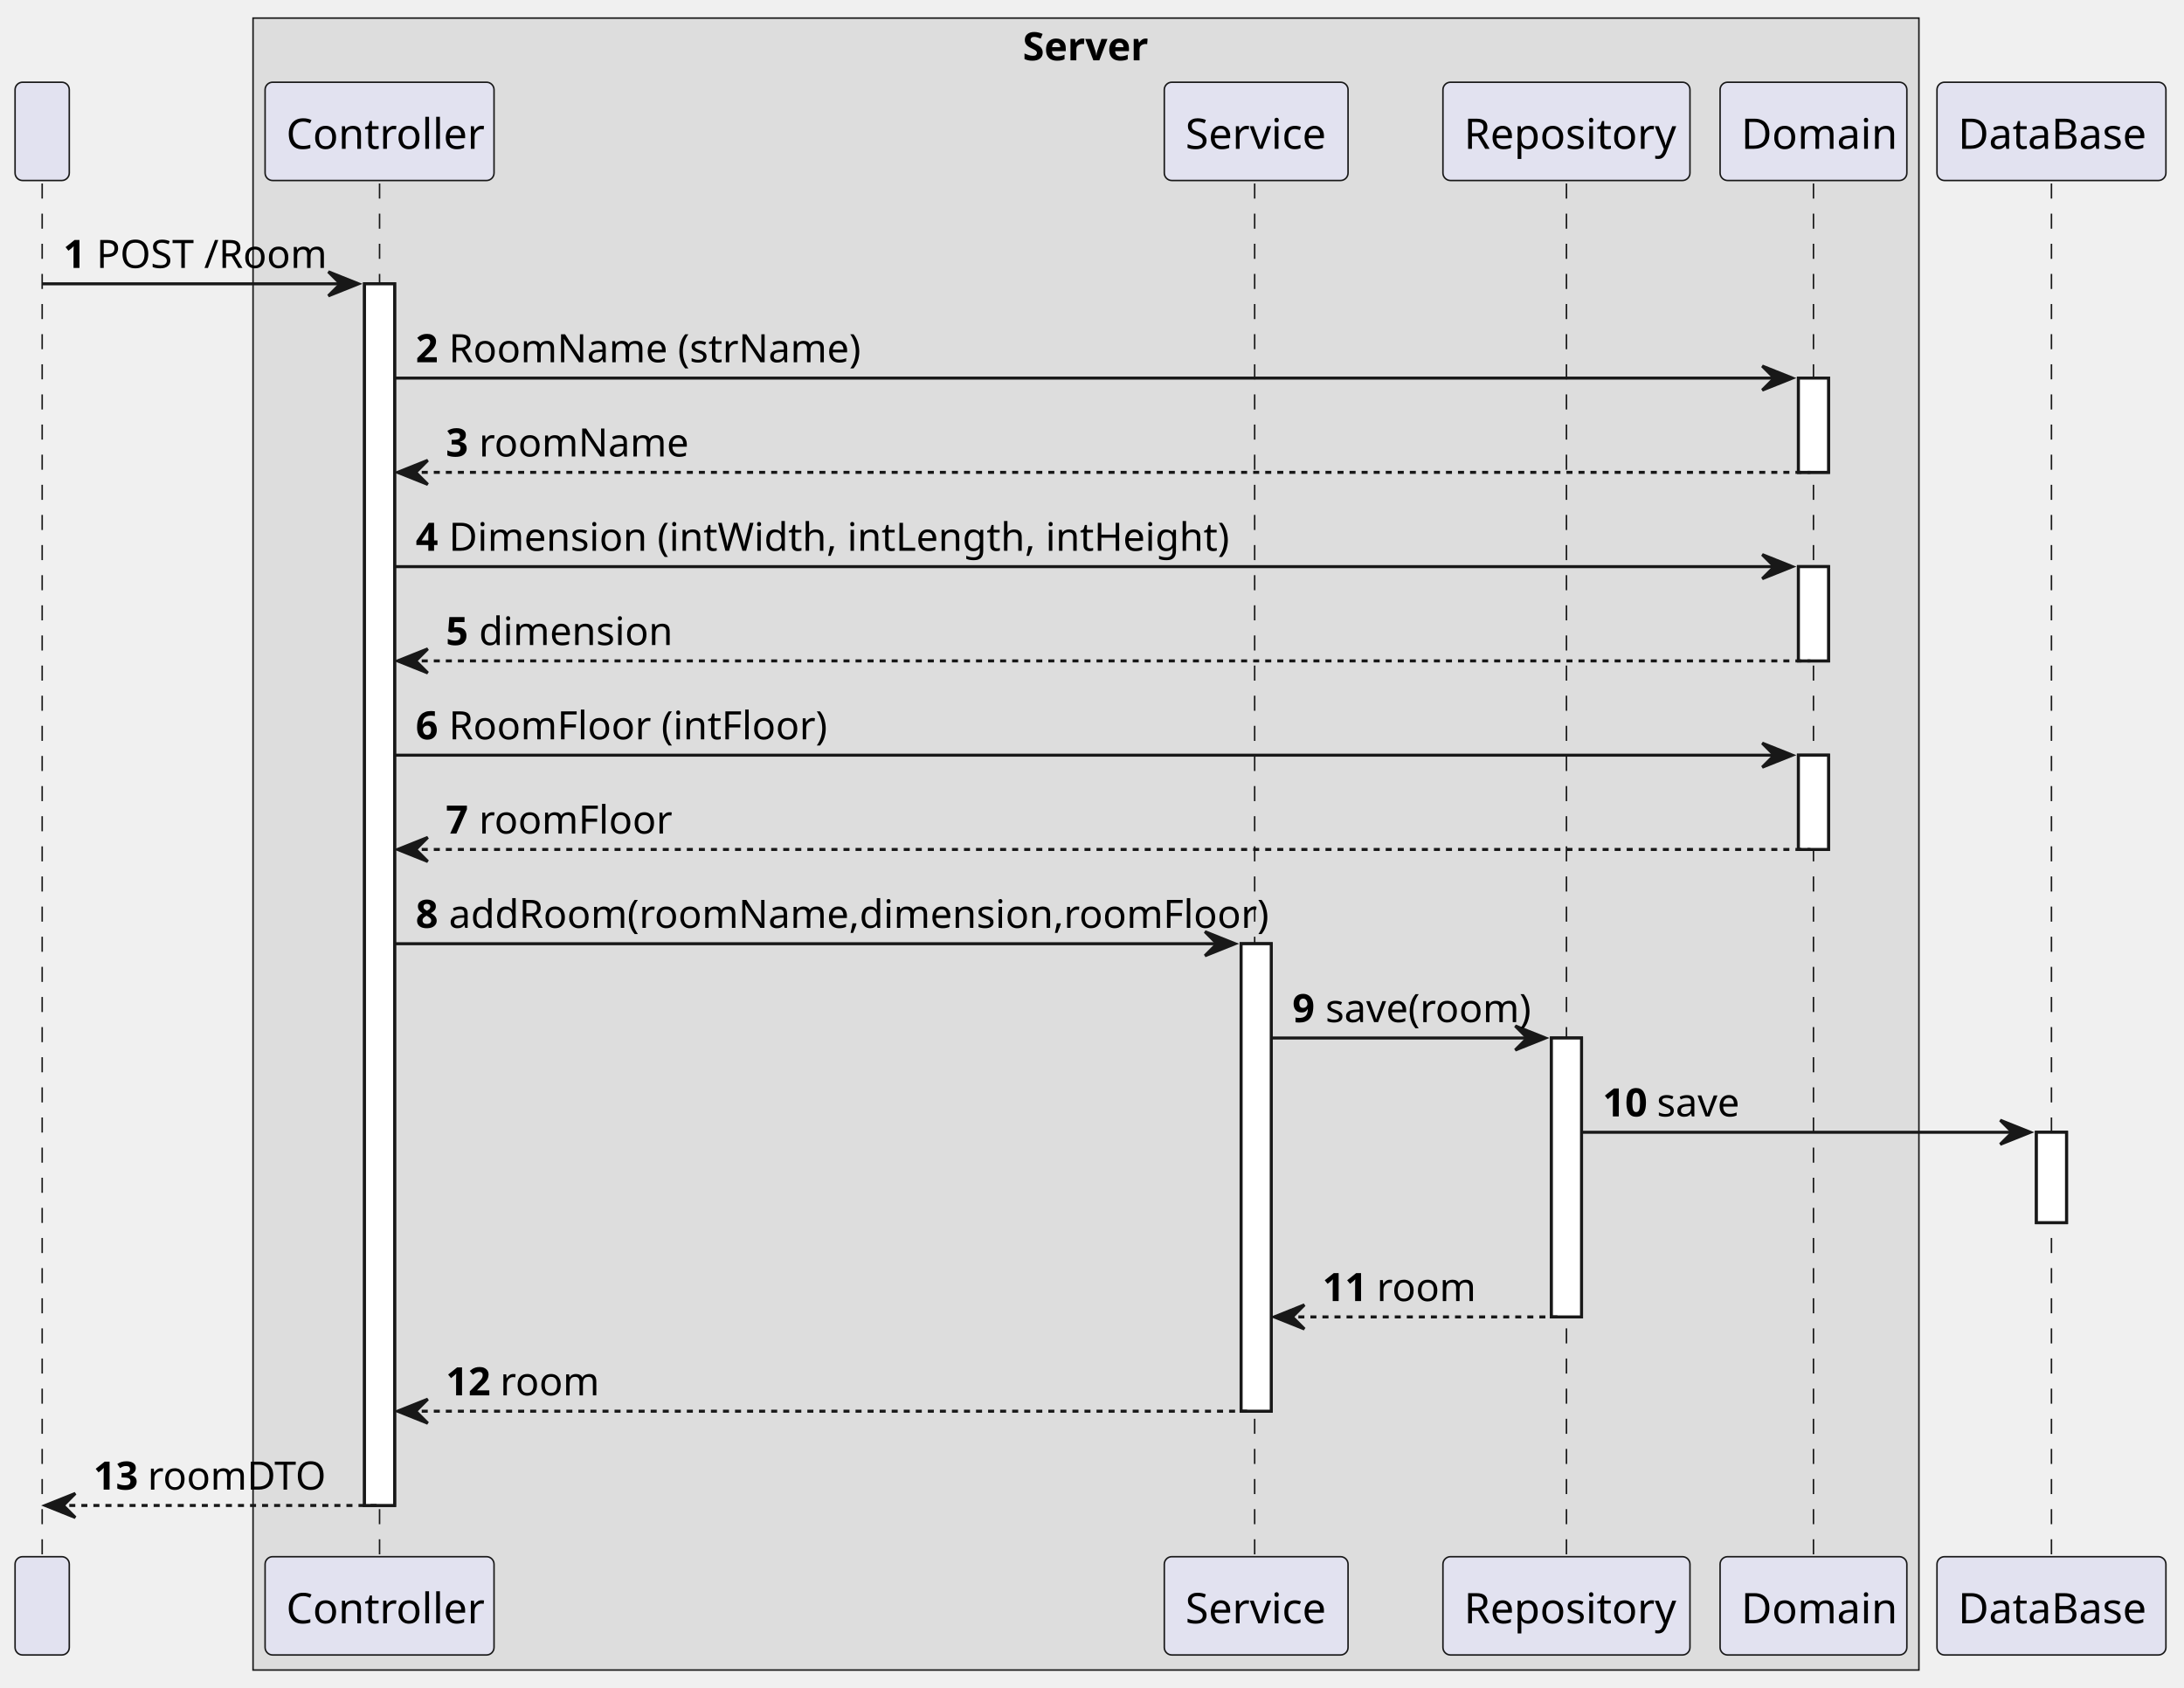
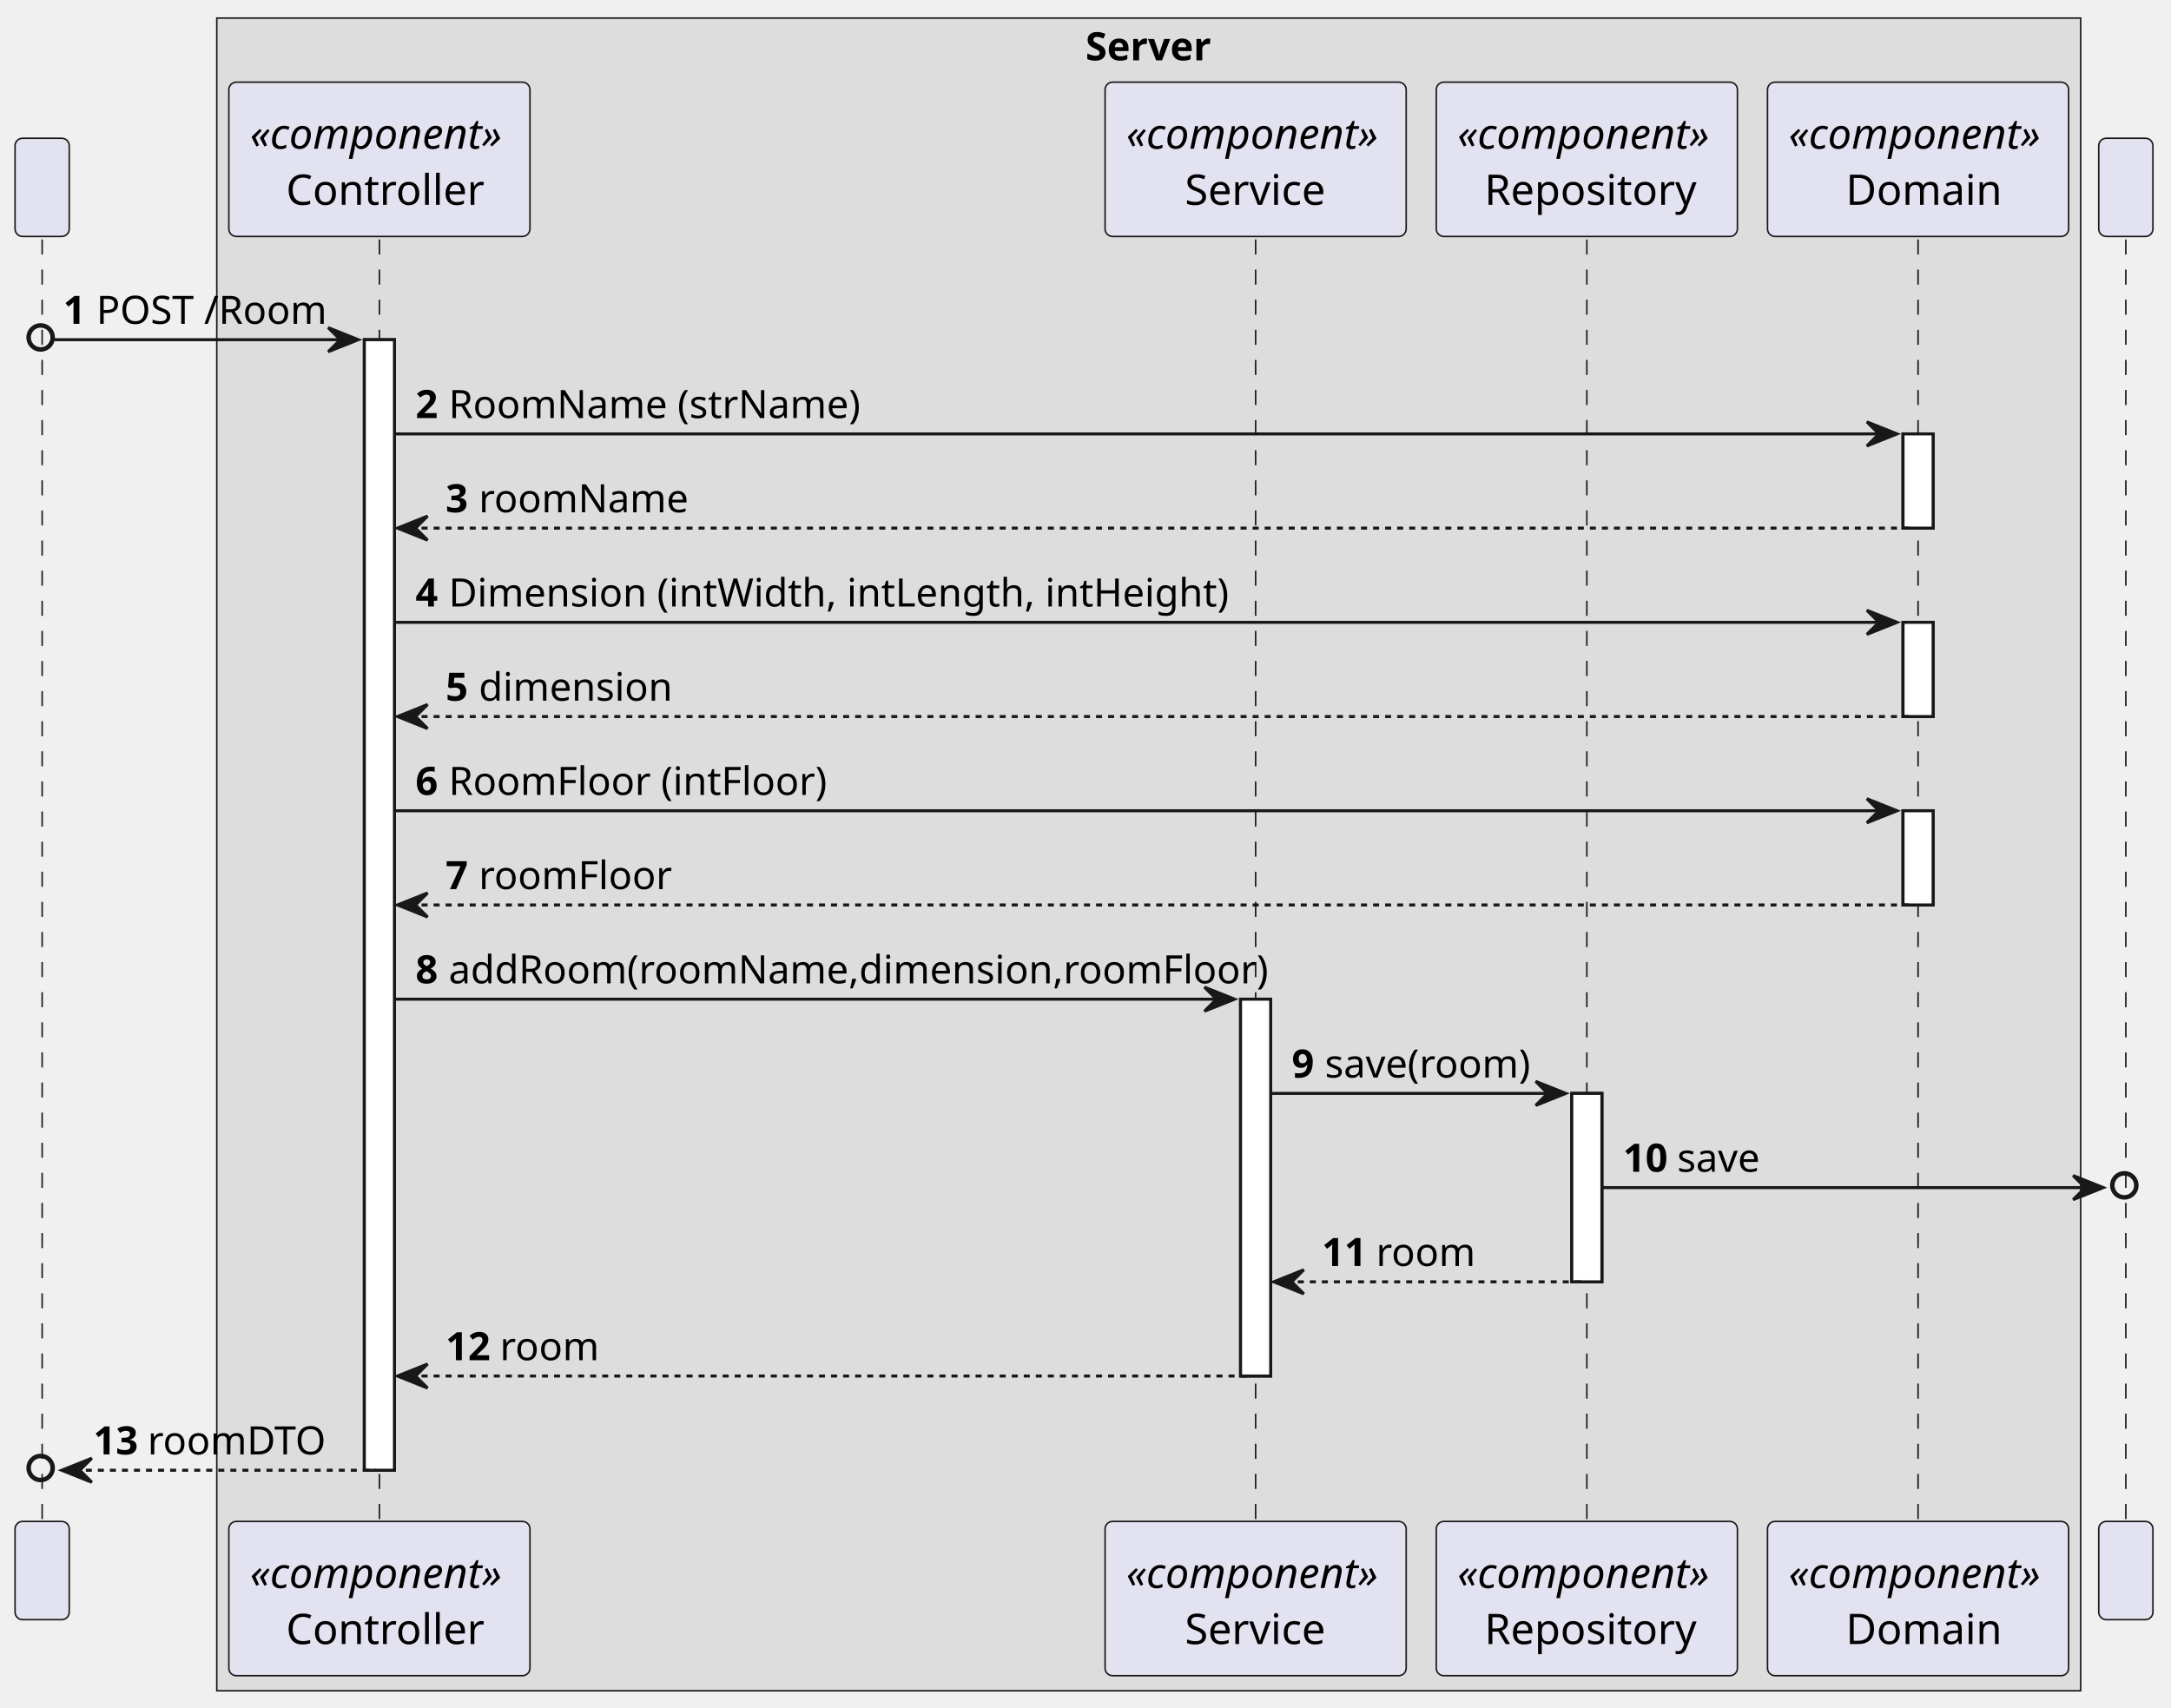
- <svg xmlns="http://www.w3.org/2000/svg" contentStyleType="text/css" height="560px" preserveAspectRatio="none" style="width:725px;height:560px;background:#FFFFFF;" version="1.1" viewBox="0 0 725 560" width="725px" zoomAndPan="magnify">
+ <svg xmlns="http://www.w3.org/2000/svg" contentStyleType="text/css" height="567px" preserveAspectRatio="none" style="width:721px;height:567px;background:#FFFFFF;" version="1.1" viewBox="0 0 721 567" width="721px" zoomAndPan="magnify">
  <defs />
  <g>
-     <rect fill="#DDDDDD" height="548.316" style="stroke:#181818;stroke-width:0.5;" width="553" x="84" y="6" />
-     <text fill="#000000" font-family="sans-serif" font-size="13" font-weight="bold" lengthAdjust="spacing" textLength="42" x="339.5" y="20.028">Server
-         </text>
-     <rect fill="#FFFFFF" height="405.492" style="stroke:#181818;stroke-width:1.0;" width="10" x="121" y="94.203" />
-     <rect fill="#FFFFFF" height="155.164" style="stroke:#181818;stroke-width:1.0;" width="10" x="412" y="313.24" />
-     <rect fill="#FFFFFF" height="92.582" style="stroke:#181818;stroke-width:1.0;" width="10" x="515" y="344.531" />
-     <rect fill="#FFFFFF" height="31.291" style="stroke:#181818;stroke-width:1.0;" width="10" x="597" y="125.494" />
-     <rect fill="#FFFFFF" height="31.291" style="stroke:#181818;stroke-width:1.0;" width="10" x="597" y="188.076" />
-     <rect fill="#FFFFFF" height="31.291" style="stroke:#181818;stroke-width:1.0;" width="10" x="597" y="250.658" />
-     <rect fill="#FFFFFF" height="30" style="stroke:#181818;stroke-width:1.0;" width="10" x="676" y="375.822" />
-     <line style="stroke:#181818;stroke-width:0.5;stroke-dasharray:5.0,5.0;" x1="14" x2="14" y1="60.912" y2="517.695" />
-     <line style="stroke:#181818;stroke-width:0.5;stroke-dasharray:5.0,5.0;" x1="126" x2="126" y1="60.912" y2="517.695" />
-     <line style="stroke:#181818;stroke-width:0.5;stroke-dasharray:5.0,5.0;" x1="416.5" x2="416.5" y1="60.912" y2="517.695" />
-     <line style="stroke:#181818;stroke-width:0.5;stroke-dasharray:5.0,5.0;" x1="520" x2="520" y1="60.912" y2="517.695" />
-     <line style="stroke:#181818;stroke-width:0.5;stroke-dasharray:5.0,5.0;" x1="602" x2="602" y1="60.912" y2="517.695" />
-     <line style="stroke:#181818;stroke-width:0.5;stroke-dasharray:5.0,5.0;" x1="681" x2="681" y1="60.912" y2="517.695" />
-     <rect fill="#E2E2F0" height="32.621" rx="2.5" ry="2.5" style="stroke:#181818;stroke-width:0.5;" width="18" x="5" y="27.291" />
-     <text fill="#000000" font-family="sans-serif" font-size="14" lengthAdjust="spacing" textLength="4" x="12" y="49.398"> 
-         </text>
-     <rect fill="#E2E2F0" height="32.621" rx="2.5" ry="2.5" style="stroke:#181818;stroke-width:0.5;" width="18" x="5" y="516.695" />
-     <text fill="#000000" font-family="sans-serif" font-size="14" lengthAdjust="spacing" textLength="4" x="12" y="538.803"> 
-         </text>
-     <rect fill="#E2E2F0" height="32.621" rx="2.5" ry="2.5" style="stroke:#181818;stroke-width:0.5;" width="76" x="88" y="27.291" />
-     <text fill="#000000" font-family="sans-serif" font-size="14" lengthAdjust="spacing" textLength="62" x="95" y="49.398">Controller
-         </text>
-     <rect fill="#E2E2F0" height="32.621" rx="2.5" ry="2.5" style="stroke:#181818;stroke-width:0.5;" width="76" x="88" y="516.695" />
-     <text fill="#000000" font-family="sans-serif" font-size="14" lengthAdjust="spacing" textLength="62" x="95" y="538.803">Controller
-         </text>
-     <rect fill="#E2E2F0" height="32.621" rx="2.5" ry="2.5" style="stroke:#181818;stroke-width:0.5;" width="61" x="386.5" y="27.291" />
-     <text fill="#000000" font-family="sans-serif" font-size="14" lengthAdjust="spacing" textLength="47" x="393.5" y="49.398">Service
-         </text>
-     <rect fill="#E2E2F0" height="32.621" rx="2.5" ry="2.5" style="stroke:#181818;stroke-width:0.5;" width="61" x="386.5" y="516.695" />
-     <text fill="#000000" font-family="sans-serif" font-size="14" lengthAdjust="spacing" textLength="47" x="393.5" y="538.803">Service
-         </text>
-     <rect fill="#E2E2F0" height="32.621" rx="2.5" ry="2.5" style="stroke:#181818;stroke-width:0.5;" width="82" x="479" y="27.291" />
-     <text fill="#000000" font-family="sans-serif" font-size="14" lengthAdjust="spacing" textLength="68" x="486" y="49.398">Repository
-         </text>
-     <rect fill="#E2E2F0" height="32.621" rx="2.5" ry="2.5" style="stroke:#181818;stroke-width:0.5;" width="82" x="479" y="516.695" />
-     <text fill="#000000" font-family="sans-serif" font-size="14" lengthAdjust="spacing" textLength="68" x="486" y="538.803">Repository
-         </text>
-     <rect fill="#E2E2F0" height="32.621" rx="2.5" ry="2.5" style="stroke:#181818;stroke-width:0.5;" width="62" x="571" y="27.291" />
-     <text fill="#000000" font-family="sans-serif" font-size="14" lengthAdjust="spacing" textLength="48" x="578" y="49.398">Domain
-         </text>
-     <rect fill="#E2E2F0" height="32.621" rx="2.5" ry="2.5" style="stroke:#181818;stroke-width:0.5;" width="62" x="571" y="516.695" />
-     <text fill="#000000" font-family="sans-serif" font-size="14" lengthAdjust="spacing" textLength="48" x="578" y="538.803">Domain
-         </text>
-     <rect fill="#E2E2F0" height="32.621" rx="2.5" ry="2.5" style="stroke:#181818;stroke-width:0.5;" width="76" x="643" y="27.291" />
-     <text fill="#000000" font-family="sans-serif" font-size="14" lengthAdjust="spacing" textLength="62" x="650" y="49.398">DataBase
-         </text>
-     <rect fill="#E2E2F0" height="32.621" rx="2.5" ry="2.5" style="stroke:#181818;stroke-width:0.5;" width="76" x="643" y="516.695" />
-     <text fill="#000000" font-family="sans-serif" font-size="14" lengthAdjust="spacing" textLength="62" x="650" y="538.803">DataBase
-         </text>
-     <rect fill="#FFFFFF" height="405.492" style="stroke:#181818;stroke-width:1.0;" width="10" x="121" y="94.203" />
-     <rect fill="#FFFFFF" height="155.164" style="stroke:#181818;stroke-width:1.0;" width="10" x="412" y="313.24" />
-     <rect fill="#FFFFFF" height="92.582" style="stroke:#181818;stroke-width:1.0;" width="10" x="515" y="344.531" />
-     <rect fill="#FFFFFF" height="31.291" style="stroke:#181818;stroke-width:1.0;" width="10" x="597" y="125.494" />
-     <rect fill="#FFFFFF" height="31.291" style="stroke:#181818;stroke-width:1.0;" width="10" x="597" y="188.076" />
-     <rect fill="#FFFFFF" height="31.291" style="stroke:#181818;stroke-width:1.0;" width="10" x="597" y="250.658" />
-     <rect fill="#FFFFFF" height="30" style="stroke:#181818;stroke-width:1.0;" width="10" x="676" y="375.822" />
-     <polygon fill="#181818" points="109,90.203,119,94.203,109,98.203,113,94.203" style="stroke:#181818;stroke-width:1.0;" />
-     <line style="stroke:#181818;stroke-width:1.0;" x1="14" x2="115" y1="94.203" y2="94.203" />
-     <text fill="#000000" font-family="sans-serif" font-size="13" font-weight="bold" lengthAdjust="spacing" textLength="7" x="21" y="88.94">1
-         </text>
-     <text fill="#000000" font-family="sans-serif" font-size="13" lengthAdjust="spacing" textLength="77" x="32" y="88.94">POST /Room
-         </text>
-     <polygon fill="#181818" points="585,121.494,595,125.494,585,129.494,589,125.494" style="stroke:#181818;stroke-width:1.0;" />
-     <line style="stroke:#181818;stroke-width:1.0;" x1="131" x2="591" y1="125.494" y2="125.494" />
-     <text fill="#000000" font-family="sans-serif" font-size="13" font-weight="bold" lengthAdjust="spacing" textLength="7" x="138" y="120.231">2
-         </text>
-     <text fill="#000000" font-family="sans-serif" font-size="13" lengthAdjust="spacing" textLength="129" x="149" y="120.231">RoomName (strName)
-         </text>
-     <polygon fill="#181818" points="142,152.785,132,156.785,142,160.785,138,156.785" style="stroke:#181818;stroke-width:1.0;" />
-     <line style="stroke:#181818;stroke-width:1.0;stroke-dasharray:2.0,2.0;" x1="136" x2="601" y1="156.785" y2="156.785" />
-     <text fill="#000000" font-family="sans-serif" font-size="13" font-weight="bold" lengthAdjust="spacing" textLength="7" x="148" y="151.523">3
-         </text>
-     <text fill="#000000" font-family="sans-serif" font-size="13" lengthAdjust="spacing" textLength="63" x="159" y="151.523">roomName
-         </text>
-     <polygon fill="#181818" points="585,184.076,595,188.076,585,192.076,589,188.076" style="stroke:#181818;stroke-width:1.0;" />
-     <line style="stroke:#181818;stroke-width:1.0;" x1="131" x2="591" y1="188.076" y2="188.076" />
-     <text fill="#000000" font-family="sans-serif" font-size="13" font-weight="bold" lengthAdjust="spacing" textLength="7" x="138" y="182.814">4
-         </text>
-     <text fill="#000000" font-family="sans-serif" font-size="13" lengthAdjust="spacing" textLength="241" x="149" y="182.814">Dimension (intWidth, intLength, intHeight)
-         </text>
-     <polygon fill="#181818" points="142,215.367,132,219.367,142,223.367,138,219.367" style="stroke:#181818;stroke-width:1.0;" />
-     <line style="stroke:#181818;stroke-width:1.0;stroke-dasharray:2.0,2.0;" x1="136" x2="601" y1="219.367" y2="219.367" />
-     <text fill="#000000" font-family="sans-serif" font-size="13" font-weight="bold" lengthAdjust="spacing" textLength="7" x="148" y="214.105">5
-         </text>
-     <text fill="#000000" font-family="sans-serif" font-size="13" lengthAdjust="spacing" textLength="59" x="159" y="214.105">dimension
-         </text>
-     <polygon fill="#181818" points="585,246.658,595,250.658,585,254.658,589,250.658" style="stroke:#181818;stroke-width:1.0;" />
-     <line style="stroke:#181818;stroke-width:1.0;" x1="131" x2="591" y1="250.658" y2="250.658" />
-     <text fill="#000000" font-family="sans-serif" font-size="13" font-weight="bold" lengthAdjust="spacing" textLength="7" x="138" y="245.395">6
-         </text>
-     <text fill="#000000" font-family="sans-serif" font-size="13" lengthAdjust="spacing" textLength="118" x="149" y="245.395">RoomFloor (intFloor)
-         </text>
-     <polygon fill="#181818" points="142,277.949,132,281.949,142,285.949,138,281.949" style="stroke:#181818;stroke-width:1.0;" />
-     <line style="stroke:#181818;stroke-width:1.0;stroke-dasharray:2.0,2.0;" x1="136" x2="601" y1="281.949" y2="281.949" />
-     <text fill="#000000" font-family="sans-serif" font-size="13" font-weight="bold" lengthAdjust="spacing" textLength="7" x="148" y="276.687">7
-         </text>
-     <text fill="#000000" font-family="sans-serif" font-size="13" lengthAdjust="spacing" textLength="58" x="159" y="276.687">roomFloor
-         </text>
-     <polygon fill="#181818" points="400,309.24,410,313.24,400,317.24,404,313.24" style="stroke:#181818;stroke-width:1.0;" />
-     <line style="stroke:#181818;stroke-width:1.0;" x1="131" x2="406" y1="313.24" y2="313.24" />
-     <text fill="#000000" font-family="sans-serif" font-size="13" font-weight="bold" lengthAdjust="spacing" textLength="7" x="138" y="307.978">8
-         </text>
-     <text fill="#000000" font-family="sans-serif" font-size="13" lengthAdjust="spacing" textLength="251" x="149" y="307.978">addRoom(roomName,dimension,roomFloor)
-         </text>
-     <polygon fill="#181818" points="503,340.531,513,344.531,503,348.531,507,344.531" style="stroke:#181818;stroke-width:1.0;" />
-     <line style="stroke:#181818;stroke-width:1.0;" x1="422" x2="509" y1="344.531" y2="344.531" />
-     <text fill="#000000" font-family="sans-serif" font-size="13" font-weight="bold" lengthAdjust="spacing" textLength="7" x="429" y="339.269">9
-         </text>
-     <text fill="#000000" font-family="sans-serif" font-size="13" lengthAdjust="spacing" textLength="63" x="440" y="339.269">save(room)
-         </text>
-     <polygon fill="#181818" points="664,371.822,674,375.822,664,379.822,668,375.822" style="stroke:#181818;stroke-width:1.0;" />
-     <line style="stroke:#181818;stroke-width:1.0;" x1="525" x2="670" y1="375.822" y2="375.822" />
-     <text fill="#000000" font-family="sans-serif" font-size="13" font-weight="bold" lengthAdjust="spacing" textLength="14" x="532" y="370.56">10
-         </text>
-     <text fill="#000000" font-family="sans-serif" font-size="13" lengthAdjust="spacing" textLength="26" x="550" y="370.56">save
-         </text>
-     <polygon fill="#181818" points="433,433.113,423,437.113,433,441.113,429,437.113" style="stroke:#181818;stroke-width:1.0;" />
-     <line style="stroke:#181818;stroke-width:1.0;stroke-dasharray:2.0,2.0;" x1="427" x2="519" y1="437.113" y2="437.113" />
-     <text fill="#000000" font-family="sans-serif" font-size="13" font-weight="bold" lengthAdjust="spacing" textLength="14" x="439" y="431.851">11
-         </text>
-     <text fill="#000000" font-family="sans-serif" font-size="13" lengthAdjust="spacing" textLength="29" x="457" y="431.851">room
-         </text>
-     <polygon fill="#181818" points="142,464.404,132,468.404,142,472.404,138,468.404" style="stroke:#181818;stroke-width:1.0;" />
-     <line style="stroke:#181818;stroke-width:1.0;stroke-dasharray:2.0,2.0;" x1="136" x2="416" y1="468.404" y2="468.404" />
-     <text fill="#000000" font-family="sans-serif" font-size="13" font-weight="bold" lengthAdjust="spacing" textLength="14" x="148" y="463.142">12
-         </text>
-     <text fill="#000000" font-family="sans-serif" font-size="13" lengthAdjust="spacing" textLength="29" x="166" y="463.142">room
-         </text>
-     <polygon fill="#181818" points="25,495.695,15,499.695,25,503.695,21,499.695" style="stroke:#181818;stroke-width:1.0;" />
-     <line style="stroke:#181818;stroke-width:1.0;stroke-dasharray:2.0,2.0;" x1="19" x2="125" y1="499.695" y2="499.695" />
-     <text fill="#000000" font-family="sans-serif" font-size="13" font-weight="bold" lengthAdjust="spacing" textLength="14" x="31" y="494.433">13
-         </text>
-     <text fill="#000000" font-family="sans-serif" font-size="13" lengthAdjust="spacing" textLength="55" x="49" y="494.433">roomDTO
-         </text>
+     <rect fill="#DDDDDD" height="555.559" style="stroke:#181818;stroke-width:0.5;" width="619" x="72" y="6" />
+     <text fill="#000000" font-family="sans-serif" font-size="13" font-weight="bold" lengthAdjust="spacing" textLength="42" x="360.5" y="20.028">Server</text>
+     <rect fill="#FFFFFF" height="375.492" style="stroke:#181818;stroke-width:1.0;" width="10" x="121" y="112.824" />
+     <rect fill="#FFFFFF" height="125.164" style="stroke:#181818;stroke-width:1.0;" width="10" x="412" y="331.861" />
+     <rect fill="#FFFFFF" height="62.582" style="stroke:#181818;stroke-width:1.0;" width="10" x="522" y="363.152" />
+     <rect fill="#FFFFFF" height="31.291" style="stroke:#181818;stroke-width:1.0;" width="10" x="632" y="144.115" />
+     <rect fill="#FFFFFF" height="31.291" style="stroke:#181818;stroke-width:1.0;" width="10" x="632" y="206.697" />
+     <rect fill="#FFFFFF" height="31.291" style="stroke:#181818;stroke-width:1.0;" width="10" x="632" y="269.279" />
+     <line style="stroke:#181818;stroke-width:0.5;stroke-dasharray:5.0,5.0;" x1="14" x2="14" y1="79.533" y2="506.316" />
+     <line style="stroke:#181818;stroke-width:0.5;stroke-dasharray:5.0,5.0;" x1="126" x2="126" y1="79.533" y2="506.316" />
+     <line style="stroke:#181818;stroke-width:0.5;stroke-dasharray:5.0,5.0;" x1="417" x2="417" y1="79.533" y2="506.316" />
+     <line style="stroke:#181818;stroke-width:0.5;stroke-dasharray:5.0,5.0;" x1="527" x2="527" y1="79.533" y2="506.316" />
+     <line style="stroke:#181818;stroke-width:0.5;stroke-dasharray:5.0,5.0;" x1="637" x2="637" y1="79.533" y2="506.316" />
+     <line style="stroke:#181818;stroke-width:0.5;stroke-dasharray:5.0,5.0;" x1="706" x2="706" y1="79.533" y2="506.316" />
+     <rect fill="#E2E2F0" height="32.621" rx="2.5" ry="2.5" style="stroke:#181818;stroke-width:0.5;" width="18" x="5" y="45.912" />
+     <text fill="#000000" font-family="sans-serif" font-size="14" lengthAdjust="spacing" textLength="4" x="12" y="68.019"> </text>
+     <rect fill="#E2E2F0" height="32.621" rx="2.5" ry="2.5" style="stroke:#181818;stroke-width:0.5;" width="18" x="5" y="505.316" />
+     <text fill="#000000" font-family="sans-serif" font-size="14" lengthAdjust="spacing" textLength="4" x="12" y="527.424"> </text>
+     <rect fill="#E2E2F0" height="51.242" rx="2.5" ry="2.5" style="stroke:#181818;stroke-width:0.5;" width="100" x="76" y="27.291" />
+     <text fill="#000000" font-family="sans-serif" font-size="14" font-style="italic" lengthAdjust="spacing" textLength="86" x="83" y="49.398">«component»</text>
+     <text fill="#000000" font-family="sans-serif" font-size="14" lengthAdjust="spacing" textLength="62" x="95" y="68.019">Controller</text>
+     <rect fill="#E2E2F0" height="51.242" rx="2.5" ry="2.5" style="stroke:#181818;stroke-width:0.5;" width="100" x="76" y="505.316" />
+     <text fill="#000000" font-family="sans-serif" font-size="14" font-style="italic" lengthAdjust="spacing" textLength="86" x="83" y="527.424">«component»</text>
+     <text fill="#000000" font-family="sans-serif" font-size="14" lengthAdjust="spacing" textLength="62" x="95" y="546.045">Controller</text>
+     <rect fill="#E2E2F0" height="51.242" rx="2.5" ry="2.5" style="stroke:#181818;stroke-width:0.5;" width="100" x="367" y="27.291" />
+     <text fill="#000000" font-family="sans-serif" font-size="14" font-style="italic" lengthAdjust="spacing" textLength="86" x="374" y="49.398">«component»</text>
+     <text fill="#000000" font-family="sans-serif" font-size="14" lengthAdjust="spacing" textLength="47" x="393.5" y="68.019">Service</text>
+     <rect fill="#E2E2F0" height="51.242" rx="2.5" ry="2.5" style="stroke:#181818;stroke-width:0.5;" width="100" x="367" y="505.316" />
+     <text fill="#000000" font-family="sans-serif" font-size="14" font-style="italic" lengthAdjust="spacing" textLength="86" x="374" y="527.424">«component»</text>
+     <text fill="#000000" font-family="sans-serif" font-size="14" lengthAdjust="spacing" textLength="47" x="393.5" y="546.045">Service</text>
+     <rect fill="#E2E2F0" height="51.242" rx="2.5" ry="2.5" style="stroke:#181818;stroke-width:0.5;" width="100" x="477" y="27.291" />
+     <text fill="#000000" font-family="sans-serif" font-size="14" font-style="italic" lengthAdjust="spacing" textLength="86" x="484" y="49.398">«component»</text>
+     <text fill="#000000" font-family="sans-serif" font-size="14" lengthAdjust="spacing" textLength="68" x="493" y="68.019">Repository</text>
+     <rect fill="#E2E2F0" height="51.242" rx="2.5" ry="2.5" style="stroke:#181818;stroke-width:0.5;" width="100" x="477" y="505.316" />
+     <text fill="#000000" font-family="sans-serif" font-size="14" font-style="italic" lengthAdjust="spacing" textLength="86" x="484" y="527.424">«component»</text>
+     <text fill="#000000" font-family="sans-serif" font-size="14" lengthAdjust="spacing" textLength="68" x="493" y="546.045">Repository</text>
+     <rect fill="#E2E2F0" height="51.242" rx="2.5" ry="2.5" style="stroke:#181818;stroke-width:0.5;" width="100" x="587" y="27.291" />
+     <text fill="#000000" font-family="sans-serif" font-size="14" font-style="italic" lengthAdjust="spacing" textLength="86" x="594" y="49.398">«component»</text>
+     <text fill="#000000" font-family="sans-serif" font-size="14" lengthAdjust="spacing" textLength="48" x="613" y="68.019">Domain</text>
+     <rect fill="#E2E2F0" height="51.242" rx="2.5" ry="2.5" style="stroke:#181818;stroke-width:0.5;" width="100" x="587" y="505.316" />
+     <text fill="#000000" font-family="sans-serif" font-size="14" font-style="italic" lengthAdjust="spacing" textLength="86" x="594" y="527.424">«component»</text>
+     <text fill="#000000" font-family="sans-serif" font-size="14" lengthAdjust="spacing" textLength="48" x="613" y="546.045">Domain</text>
+     <rect fill="#E2E2F0" height="32.621" rx="2.5" ry="2.5" style="stroke:#181818;stroke-width:0.5;" width="18" x="697" y="45.912" />
+     <text fill="#000000" font-family="sans-serif" font-size="14" lengthAdjust="spacing" textLength="4" x="704" y="68.019"> </text>
+     <rect fill="#E2E2F0" height="32.621" rx="2.5" ry="2.5" style="stroke:#181818;stroke-width:0.5;" width="18" x="697" y="505.316" />
+     <text fill="#000000" font-family="sans-serif" font-size="14" lengthAdjust="spacing" textLength="4" x="704" y="527.424"> </text>
+     <rect fill="#FFFFFF" height="375.492" style="stroke:#181818;stroke-width:1.0;" width="10" x="121" y="112.824" />
+     <rect fill="#FFFFFF" height="125.164" style="stroke:#181818;stroke-width:1.0;" width="10" x="412" y="331.861" />
+     <rect fill="#FFFFFF" height="62.582" style="stroke:#181818;stroke-width:1.0;" width="10" x="522" y="363.152" />
+     <rect fill="#FFFFFF" height="31.291" style="stroke:#181818;stroke-width:1.0;" width="10" x="632" y="144.115" />
+     <rect fill="#FFFFFF" height="31.291" style="stroke:#181818;stroke-width:1.0;" width="10" x="632" y="206.697" />
+     <rect fill="#FFFFFF" height="31.291" style="stroke:#181818;stroke-width:1.0;" width="10" x="632" y="269.279" />
+     <ellipse cx="13.5" cy="112.074" fill="none" rx="4" ry="4" style="stroke:#181818;stroke-width:1.5;" />
+     <polygon fill="#181818" points="109,108.824,119,112.824,109,116.824,113,112.824" style="stroke:#181818;stroke-width:1.0;" />
+     <line style="stroke:#181818;stroke-width:1.0;" x1="18" x2="115" y1="112.824" y2="112.824" />
+     <text fill="#000000" font-family="sans-serif" font-size="13" font-weight="bold" lengthAdjust="spacing" textLength="7" x="21" y="107.561">1</text>
+     <text fill="#000000" font-family="sans-serif" font-size="13" lengthAdjust="spacing" textLength="77" x="32" y="107.561">POST /Room</text>
+     <polygon fill="#181818" points="620,140.115,630,144.115,620,148.115,624,144.115" style="stroke:#181818;stroke-width:1.0;" />
+     <line style="stroke:#181818;stroke-width:1.0;" x1="131" x2="626" y1="144.115" y2="144.115" />
+     <text fill="#000000" font-family="sans-serif" font-size="13" font-weight="bold" lengthAdjust="spacing" textLength="7" x="138" y="138.852">2</text>
+     <text fill="#000000" font-family="sans-serif" font-size="13" lengthAdjust="spacing" textLength="129" x="149" y="138.852">RoomName (strName)</text>
+     <polygon fill="#181818" points="142,171.406,132,175.406,142,179.406,138,175.406" style="stroke:#181818;stroke-width:1.0;" />
+     <line style="stroke:#181818;stroke-width:1.0;stroke-dasharray:2.0,2.0;" x1="136" x2="636" y1="175.406" y2="175.406" />
+     <text fill="#000000" font-family="sans-serif" font-size="13" font-weight="bold" lengthAdjust="spacing" textLength="7" x="148" y="170.144">3</text>
+     <text fill="#000000" font-family="sans-serif" font-size="13" lengthAdjust="spacing" textLength="63" x="159" y="170.144">roomName</text>
+     <polygon fill="#181818" points="620,202.697,630,206.697,620,210.697,624,206.697" style="stroke:#181818;stroke-width:1.0;" />
+     <line style="stroke:#181818;stroke-width:1.0;" x1="131" x2="626" y1="206.697" y2="206.697" />
+     <text fill="#000000" font-family="sans-serif" font-size="13" font-weight="bold" lengthAdjust="spacing" textLength="7" x="138" y="201.435">4</text>
+     <text fill="#000000" font-family="sans-serif" font-size="13" lengthAdjust="spacing" textLength="241" x="149" y="201.435">Dimension (intWidth, intLength, intHeight)</text>
+     <polygon fill="#181818" points="142,233.988,132,237.988,142,241.988,138,237.988" style="stroke:#181818;stroke-width:1.0;" />
+     <line style="stroke:#181818;stroke-width:1.0;stroke-dasharray:2.0,2.0;" x1="136" x2="636" y1="237.988" y2="237.988" />
+     <text fill="#000000" font-family="sans-serif" font-size="13" font-weight="bold" lengthAdjust="spacing" textLength="7" x="148" y="232.726">5</text>
+     <text fill="#000000" font-family="sans-serif" font-size="13" lengthAdjust="spacing" textLength="59" x="159" y="232.726">dimension</text>
+     <polygon fill="#181818" points="620,265.279,630,269.279,620,273.279,624,269.279" style="stroke:#181818;stroke-width:1.0;" />
+     <line style="stroke:#181818;stroke-width:1.0;" x1="131" x2="626" y1="269.279" y2="269.279" />
+     <text fill="#000000" font-family="sans-serif" font-size="13" font-weight="bold" lengthAdjust="spacing" textLength="7" x="138" y="264.017">6</text>
+     <text fill="#000000" font-family="sans-serif" font-size="13" lengthAdjust="spacing" textLength="118" x="149" y="264.017">RoomFloor (intFloor)</text>
+     <polygon fill="#181818" points="142,296.57,132,300.57,142,304.57,138,300.57" style="stroke:#181818;stroke-width:1.0;" />
+     <line style="stroke:#181818;stroke-width:1.0;stroke-dasharray:2.0,2.0;" x1="136" x2="636" y1="300.57" y2="300.57" />
+     <text fill="#000000" font-family="sans-serif" font-size="13" font-weight="bold" lengthAdjust="spacing" textLength="7" x="148" y="295.308">7</text>
+     <text fill="#000000" font-family="sans-serif" font-size="13" lengthAdjust="spacing" textLength="58" x="159" y="295.308">roomFloor</text>
+     <polygon fill="#181818" points="400,327.861,410,331.861,400,335.861,404,331.861" style="stroke:#181818;stroke-width:1.0;" />
+     <line style="stroke:#181818;stroke-width:1.0;" x1="131" x2="406" y1="331.861" y2="331.861" />
+     <text fill="#000000" font-family="sans-serif" font-size="13" font-weight="bold" lengthAdjust="spacing" textLength="7" x="138" y="326.599">8</text>
+     <text fill="#000000" font-family="sans-serif" font-size="13" lengthAdjust="spacing" textLength="251" x="149" y="326.599">addRoom(roomName,dimension,roomFloor)</text>
+     <polygon fill="#181818" points="510,359.152,520,363.152,510,367.152,514,363.152" style="stroke:#181818;stroke-width:1.0;" />
+     <line style="stroke:#181818;stroke-width:1.0;" x1="422" x2="516" y1="363.152" y2="363.152" />
+     <text fill="#000000" font-family="sans-serif" font-size="13" font-weight="bold" lengthAdjust="spacing" textLength="7" x="429" y="357.89">9</text>
+     <text fill="#000000" font-family="sans-serif" font-size="13" lengthAdjust="spacing" textLength="63" x="440" y="357.89">save(room)</text>
+     <ellipse cx="705.5" cy="393.693" fill="none" rx="4" ry="4" style="stroke:#181818;stroke-width:1.5;" />
+     <polygon fill="#181818" points="688.5,390.443,698.5,394.443,688.5,398.443,692.5,394.443" style="stroke:#181818;stroke-width:1.0;" />
+     <line style="stroke:#181818;stroke-width:1.0;" x1="532" x2="694.5" y1="394.443" y2="394.443" />
+     <text fill="#000000" font-family="sans-serif" font-size="13" font-weight="bold" lengthAdjust="spacing" textLength="14" x="539" y="389.181">10</text>
+     <text fill="#000000" font-family="sans-serif" font-size="13" lengthAdjust="spacing" textLength="26" x="557" y="389.181">save</text>
+     <polygon fill="#181818" points="433,421.734,423,425.734,433,429.734,429,425.734" style="stroke:#181818;stroke-width:1.0;" />
+     <line style="stroke:#181818;stroke-width:1.0;stroke-dasharray:2.0,2.0;" x1="427" x2="526" y1="425.734" y2="425.734" />
+     <text fill="#000000" font-family="sans-serif" font-size="13" font-weight="bold" lengthAdjust="spacing" textLength="14" x="439" y="420.472">11</text>
+     <text fill="#000000" font-family="sans-serif" font-size="13" lengthAdjust="spacing" textLength="29" x="457" y="420.472">room</text>
+     <polygon fill="#181818" points="142,453.025,132,457.025,142,461.025,138,457.025" style="stroke:#181818;stroke-width:1.0;" />
+     <line style="stroke:#181818;stroke-width:1.0;stroke-dasharray:2.0,2.0;" x1="136" x2="416" y1="457.025" y2="457.025" />
+     <text fill="#000000" font-family="sans-serif" font-size="13" font-weight="bold" lengthAdjust="spacing" textLength="14" x="148" y="451.763">12</text>
+     <text fill="#000000" font-family="sans-serif" font-size="13" lengthAdjust="spacing" textLength="29" x="166" y="451.763">room</text>
+     <ellipse cx="13.5" cy="487.566" fill="none" rx="4" ry="4" style="stroke:#181818;stroke-width:1.5;" />
+     <polygon fill="#181818" points="30.5,484.316,20.5,488.316,30.5,492.316,26.5,488.316" style="stroke:#181818;stroke-width:1.0;" />
+     <line style="stroke:#181818;stroke-width:1.0;stroke-dasharray:2.0,2.0;" x1="28.5" x2="125" y1="488.316" y2="488.316" />
+     <text fill="#000000" font-family="sans-serif" font-size="13" font-weight="bold" lengthAdjust="spacing" textLength="14" x="31" y="483.054">13</text>
+     <text fill="#000000" font-family="sans-serif" font-size="13" lengthAdjust="spacing" textLength="55" x="49" y="483.054">roomDTO</text>
  </g>
</svg>
